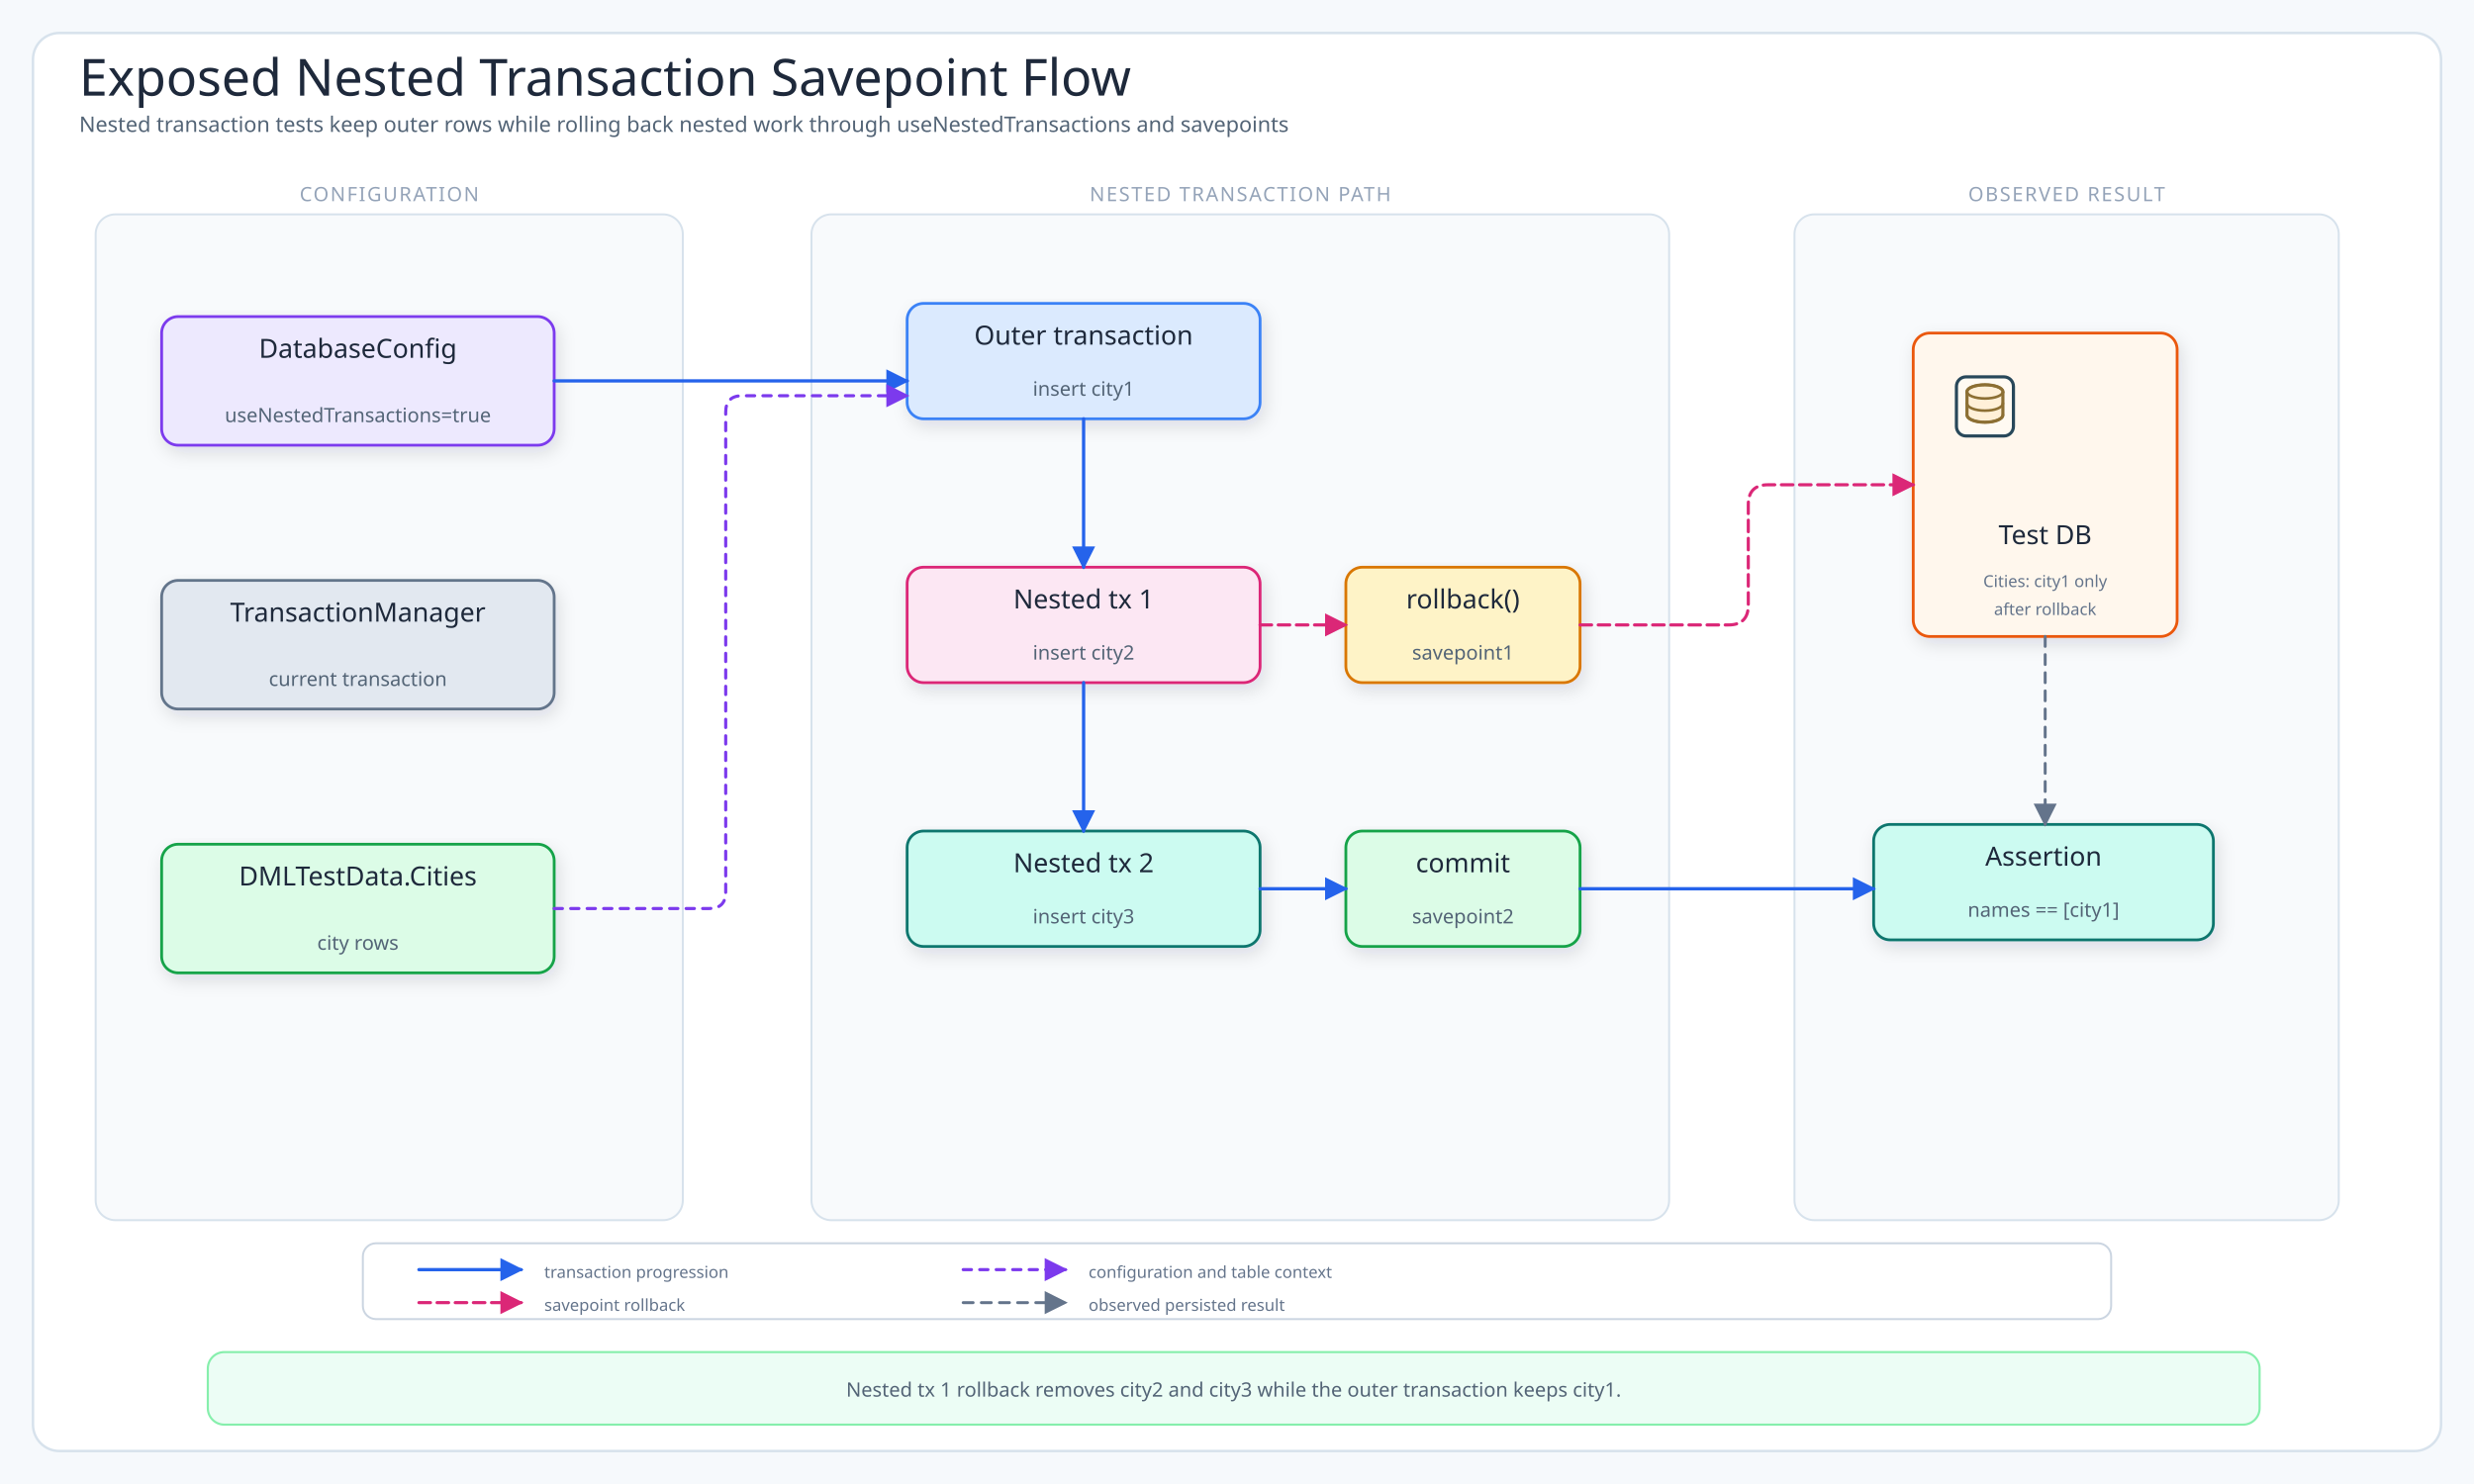
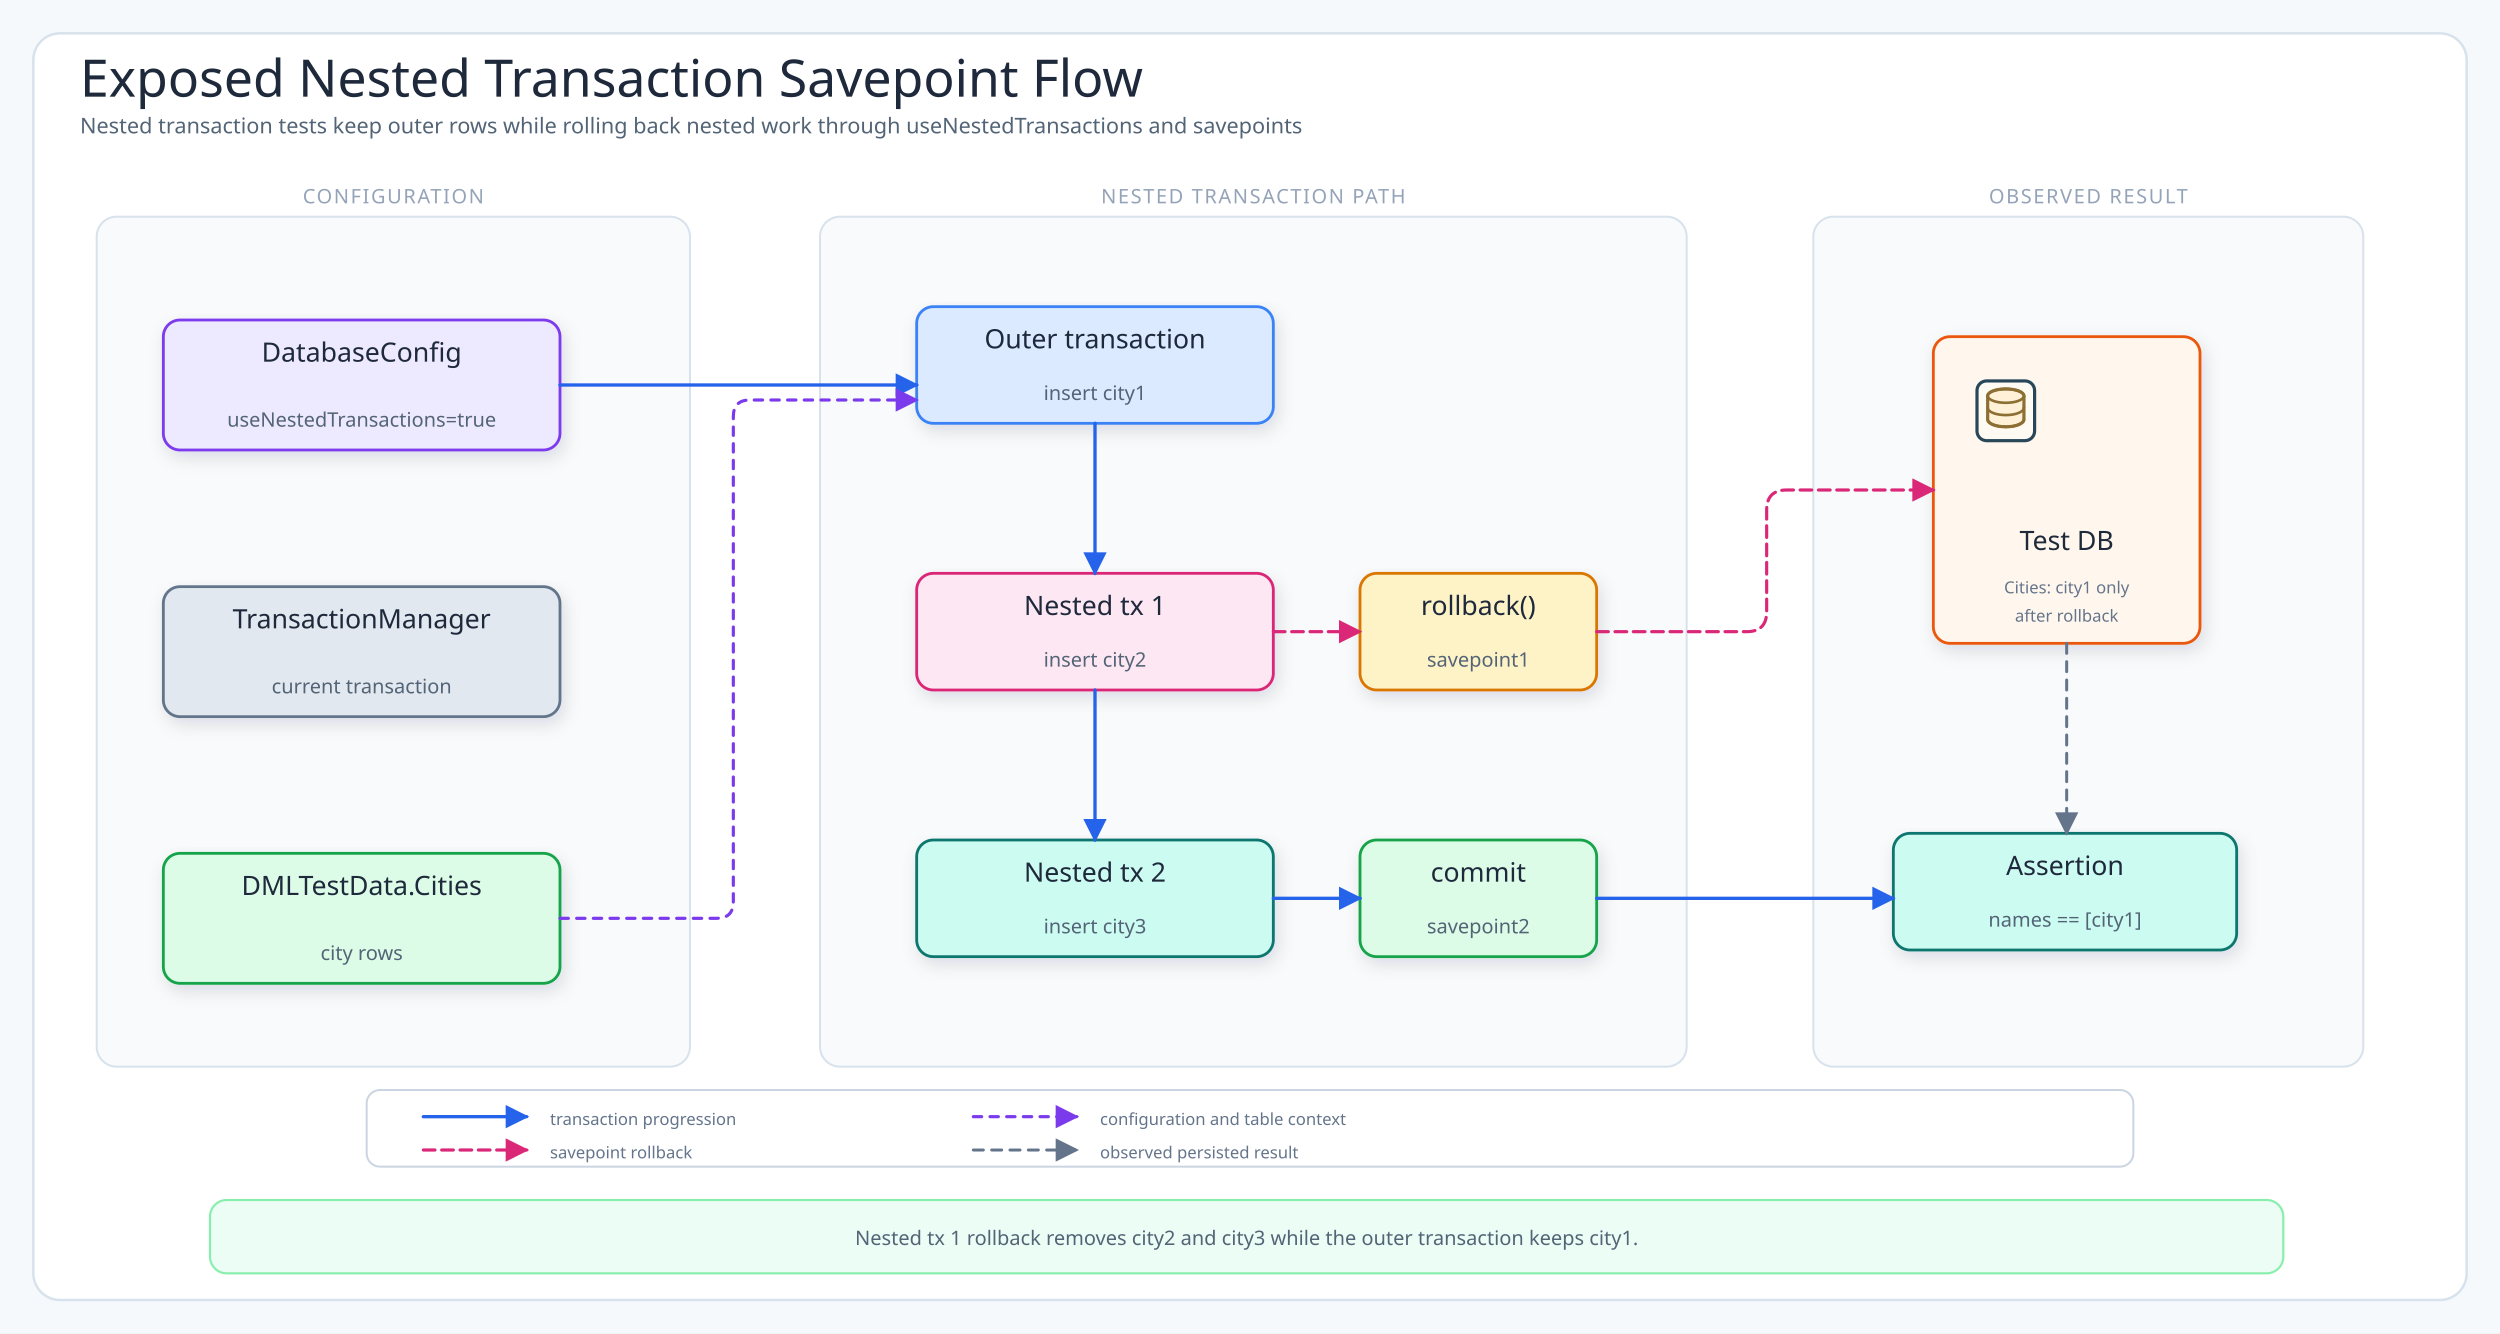
- <svg xmlns="http://www.w3.org/2000/svg" viewBox="0 0 1500 900" width="1500" height="900" role="img" aria-label="Exposed Nested Transaction Savepoint Flow">
+ <svg xmlns="http://www.w3.org/2000/svg" viewBox="0 0 1500 800" width="1500" height="800" role="img" aria-label="Exposed Nested Transaction Savepoint Flow">
  <defs>
    <filter id="shadow" x="-10%" y="-10%" width="120%" height="130%">
      <feDropShadow dx="2" dy="4" stdDeviation="5" flood-color="#1f2937" flood-opacity="0.12" />
    </filter>
    <marker id="arrow" markerUnits="userSpaceOnUse" markerWidth="14" markerHeight="14" viewBox="0 0 10 10" refX="9" refY="5" orient="auto">
      <path d="M 0 0 L 10 5 L 0 10 Z" fill="#64748b" stroke="#64748b" stroke-dasharray="none" style="stroke-dasharray:none!important" stroke-width="0" />
    </marker>
    <marker id="arrowBlue" markerUnits="userSpaceOnUse" markerWidth="14" markerHeight="14" viewBox="0 0 10 10" refX="9" refY="5" orient="auto">
      <path d="M 0 0 L 10 5 L 0 10 Z" fill="#2563eb" stroke="#2563eb" stroke-dasharray="none" style="stroke-dasharray:none!important" stroke-width="0" />
    </marker>
    <marker id="arrowPurple" markerUnits="userSpaceOnUse" markerWidth="14" markerHeight="14" viewBox="0 0 10 10" refX="9" refY="5" orient="auto">
      <path d="M 0 0 L 10 5 L 0 10 Z" fill="#7c3aed" stroke="#7c3aed" stroke-dasharray="none" style="stroke-dasharray:none!important" stroke-width="0" />
    </marker>
    <marker id="arrowOrange" markerUnits="userSpaceOnUse" markerWidth="14" markerHeight="14" viewBox="0 0 10 10" refX="9" refY="5" orient="auto">
      <path d="M 0 0 L 10 5 L 0 10 Z" fill="#ea580c" stroke="#ea580c" stroke-dasharray="none" style="stroke-dasharray:none!important" stroke-width="0" />
    </marker>
    <marker id="arrowPink" markerUnits="userSpaceOnUse" markerWidth="14" markerHeight="14" viewBox="0 0 10 10" refX="9" refY="5" orient="auto">
      <path d="M 0 0 L 10 5 L 0 10 Z" fill="#db2777" stroke="#db2777" stroke-dasharray="none" style="stroke-dasharray:none!important" stroke-width="0" />
    </marker>
    <style>
.canvas{fill:#f6f9fc}.frame{fill:#fff;stroke:#d7e2ec;stroke-width:1.5}
.title{font-family:"Architects Daughter";font-size:31px;fill:#1e293b}
.subtitle,.detail{font-family:"Comic Mono";fill:#536476}
.subtitle{font-size:13px}.detail{font-size:12px}.tiny{font-family:"Comic Mono";font-size:10px;fill:#64748b}
.label{font-family:"Architects Daughter";font-size:16px;fill:#1e293b}
.panelTitle{font-family:"Architects Daughter";font-size:12px;letter-spacing:.08em;fill:#94a3b8}
.card{stroke-width:1.7;filter:url(#shadow)}.panel{fill:#f8fafc;stroke:#d7e2ec;stroke-width:1.2}
.arrow{fill:none;stroke:#2563eb;stroke-width:2;stroke-linecap:round;stroke-linejoin:round;marker-end:url(#arrowBlue)}
.runtimeUse{fill:none;stroke:#7c3aed;stroke-width:1.9;stroke-dasharray:5 5;stroke-linecap:round;stroke-linejoin:round;marker-end:url(#arrowPurple)}
.dbUse{fill:none;stroke:#ea580c;stroke-width:2;stroke-linecap:round;stroke-linejoin:round;marker-end:url(#arrowOrange)}
.savepoint{fill:none;stroke:#db2777;stroke-width:1.9;stroke-dasharray:7 4;stroke-linecap:round;stroke-linejoin:round;marker-end:url(#arrowPink)}
.returnLine{fill:none;stroke:#64748b;stroke-width:1.8;stroke-dasharray:6 5;stroke-linecap:round;stroke-linejoin:round;marker-end:url(#arrow)}
.edge{fill:none}
.lifeline{stroke:#cbd5e1;stroke-width:1.5;stroke-dasharray:5 6}
</style>
  </defs>
-   <rect width="1500" height="900" class="canvas" />
-   <rect x="20" y="20" width="1460" height="860" rx="16" class="frame" />
+   <rect width="1500" height="800" class="canvas" />
+   <rect x="20" y="20" width="1460" height="760" rx="16" class="frame" />
  <text x="48" y="58" class="title">Exposed Nested Transaction Savepoint Flow</text>
  <text x="48" y="80" class="subtitle">Nested transaction tests keep outer rows while rolling back nested work through useNestedTransactions and savepoints</text>
-   <rect x="58" y="130" width="356" height="610" rx="12" class="panel" />
+   <rect x="58" y="130" width="356" height="510" rx="12" class="panel" />
  <text x="236" y="122" class="panelTitle" text-anchor="middle">CONFIGURATION</text>
  <rect x="98" y="192" width="238" height="78" rx="10" fill="#ede9fe" stroke="#7c3aed" class="card" />
  <text x="217" y="217" class="label" text-anchor="middle">DatabaseConfig</text>
  <text x="217" y="256" class="detail" text-anchor="middle">useNestedTransactions=true</text>
  <rect x="98" y="352" width="238" height="78" rx="10" fill="#e2e8f0" stroke="#64748b" class="card" />
  <text x="217" y="377" class="label" text-anchor="middle">TransactionManager</text>
  <text x="217" y="416" class="detail" text-anchor="middle">current transaction</text>
  <rect x="98" y="512" width="238" height="78" rx="10" fill="#dcfce7" stroke="#16a34a" class="card" />
  <text x="217" y="537" class="label" text-anchor="middle">DMLTestData.Cities</text>
  <text x="217" y="576" class="detail" text-anchor="middle">city rows</text>
-   <rect x="492" y="130" width="520" height="610" rx="12" class="panel" />
+   <rect x="492" y="130" width="520" height="510" rx="12" class="panel" />
  <text x="752" y="122" class="panelTitle" text-anchor="middle">NESTED TRANSACTION PATH</text>
  <rect x="550" y="184" width="214" height="70" rx="10" fill="#dbeafe" stroke="#3b82f6" class="card" />
  <text x="657" y="209" class="label" text-anchor="middle">Outer transaction</text>
  <text x="657" y="240" class="detail" text-anchor="middle">insert city1</text>
  <rect x="550" y="344" width="214" height="70" rx="10" fill="#fce7f3" stroke="#db2777" class="card" />
  <text x="657" y="369" class="label" text-anchor="middle">Nested tx 1</text>
  <text x="657" y="400" class="detail" text-anchor="middle">insert city2</text>
  <rect x="550" y="504" width="214" height="70" rx="10" fill="#ccfbf1" stroke="#0f766e" class="card" />
  <text x="657" y="529" class="label" text-anchor="middle">Nested tx 2</text>
  <text x="657" y="560" class="detail" text-anchor="middle">insert city3</text>
  <rect x="816" y="344" width="142" height="70" rx="10" fill="#fef3c7" stroke="#d97706" class="card" />
  <text x="887" y="369" class="label" text-anchor="middle">rollback()</text>
  <text x="887" y="400" class="detail" text-anchor="middle">savepoint1</text>
  <rect x="816" y="504" width="142" height="70" rx="10" fill="#dcfce7" stroke="#16a34a" class="card" />
  <text x="887" y="529" class="label" text-anchor="middle">commit</text>
  <text x="887" y="560" class="detail" text-anchor="middle">savepoint2</text>
-   <rect x="1088" y="130" width="330" height="610" rx="12" class="panel" />
+   <rect x="1088" y="130" width="330" height="510" rx="12" class="panel" />
  <text x="1253" y="122" class="panelTitle" text-anchor="middle">OBSERVED RESULT</text>
  <rect x="1160" y="202" width="160" height="184" rx="10" fill="#fff7ed" stroke="#ea580c" class="card" />
  <g data-bluetape4k-icon="generic/database-server" transform="translate(1183 226) scale(.32)">
    <rect x="10" y="8" width="108" height="112" rx="18" fill="#fffaf2" stroke="#28485a" stroke-width="6" />
    <ellipse cx="64" cy="36" rx="34" ry="13" fill="#fff0d8" stroke="#8c6f33" stroke-width="6" />
    <path d="M30 36v44c0 8 15 14 34 14s34-6 34-14V36" fill="#fff0d8" stroke="#8c6f33" stroke-width="6" stroke-linejoin="round" />
    <ellipse cx="64" cy="36" rx="34" ry="13" fill="none" stroke="#8c6f33" stroke-width="5" />
    <path d="M30 58c0 8 15 14 34 14s34-6 34-14" fill="none" stroke="#8c6f33" stroke-width="5" stroke-linecap="round" />
    <path d="M30 80c0 8 15 14 34 14s34-6 34-14" fill="none" stroke="#8c6f33" stroke-width="5" stroke-linecap="round" />
  </g>
  <text x="1240" y="330" class="label" text-anchor="middle">Test DB</text>
  <text x="1240" y="356" class="tiny" text-anchor="middle">Cities: city1 only</text>
  <text x="1240" y="373" class="tiny" text-anchor="middle">after rollback</text>
  <rect x="1136" y="500" width="206" height="70" rx="10" fill="#ccfbf1" stroke="#0f766e" class="card" />
  <text x="1239" y="525" class="label" text-anchor="middle">Assertion</text>
  <text x="1239" y="556" class="detail" text-anchor="middle">names == [city1]</text>
  <path data-connector="config-to-outer-transaction" d="M336,231 L550,231" class="arrow edge" />
  <path data-connector="cities-to-outer-transaction" d="M336,551 L430,551 Q440,551 440,541 L440,250 Q440,240 450,240 L550,240" class="runtimeUse edge" />
  <path data-connector="outer-to-nested-one" d="M657,254 L657,344" class="arrow edge" />
  <path data-connector="nested-one-to-nested-two" d="M657,414 L657,504" class="arrow edge" />
  <path data-connector="nested-one-to-rollback" d="M764,379 L816,379" class="savepoint edge" />
  <path data-connector="nested-two-to-commit" d="M764,539 L816,539" class="arrow edge" />
  <path data-connector="rollback-to-db" d="M958,379 L1048,379 Q1060,379 1060,367 L1060,306 Q1060,294 1072,294 L1160,294" class="savepoint edge" />
  <path data-connector="commit-to-assertion" d="M958,539 L1136,539" class="arrow edge" />
  <path data-connector="db-result-to-assertion" d="M1240,386 L1240,500" class="returnLine edge" />
-   <rect x="220" y="754" width="1060" height="46" rx="8" fill="#ffffff" stroke="#cbd5e1" stroke-width="1.2" />
-   <path d="M254,770 L316,770" class="arrow" />
-   <text x="330" y="775" class="tiny">transaction progression</text>
-   <path d="M584,770 L646,770" class="runtimeUse" />
-   <text x="660" y="775" class="tiny">configuration and table context</text>
-   <path d="M254,790 L316,790" class="savepoint" />
-   <text x="330" y="795" class="tiny">savepoint rollback</text>
-   <path d="M584,790 L646,790" class="returnLine" />
-   <text x="660" y="795" class="tiny">observed persisted result</text>
-   <rect x="126" y="820" width="1244" height="44" rx="10" fill="#ecfdf5" stroke="#86efac" stroke-width="1.3" />
-   <text x="748" y="847" class="detail" text-anchor="middle">Nested tx 1 rollback removes city2 and city3 while the outer transaction keeps city1.</text>
+   <rect x="220" y="654" width="1060" height="46" rx="8" fill="#ffffff" stroke="#cbd5e1" stroke-width="1.2" />
+   <path d="M254,670 L316,670" class="arrow" />
+   <text x="330" y="675" class="tiny">transaction progression</text>
+   <path d="M584,670 L646,670" class="runtimeUse" />
+   <text x="660" y="675" class="tiny">configuration and table context</text>
+   <path d="M254,690 L316,690" class="savepoint" />
+   <text x="330" y="695" class="tiny">savepoint rollback</text>
+   <path d="M584,690 L646,690" class="returnLine" />
+   <text x="660" y="695" class="tiny">observed persisted result</text>
+   <rect x="126" y="720" width="1244" height="44" rx="10" fill="#ecfdf5" stroke="#86efac" stroke-width="1.3" />
+   <text x="748" y="747" class="detail" text-anchor="middle">Nested tx 1 rollback removes city2 and city3 while the outer transaction keeps city1.</text>
</svg>
